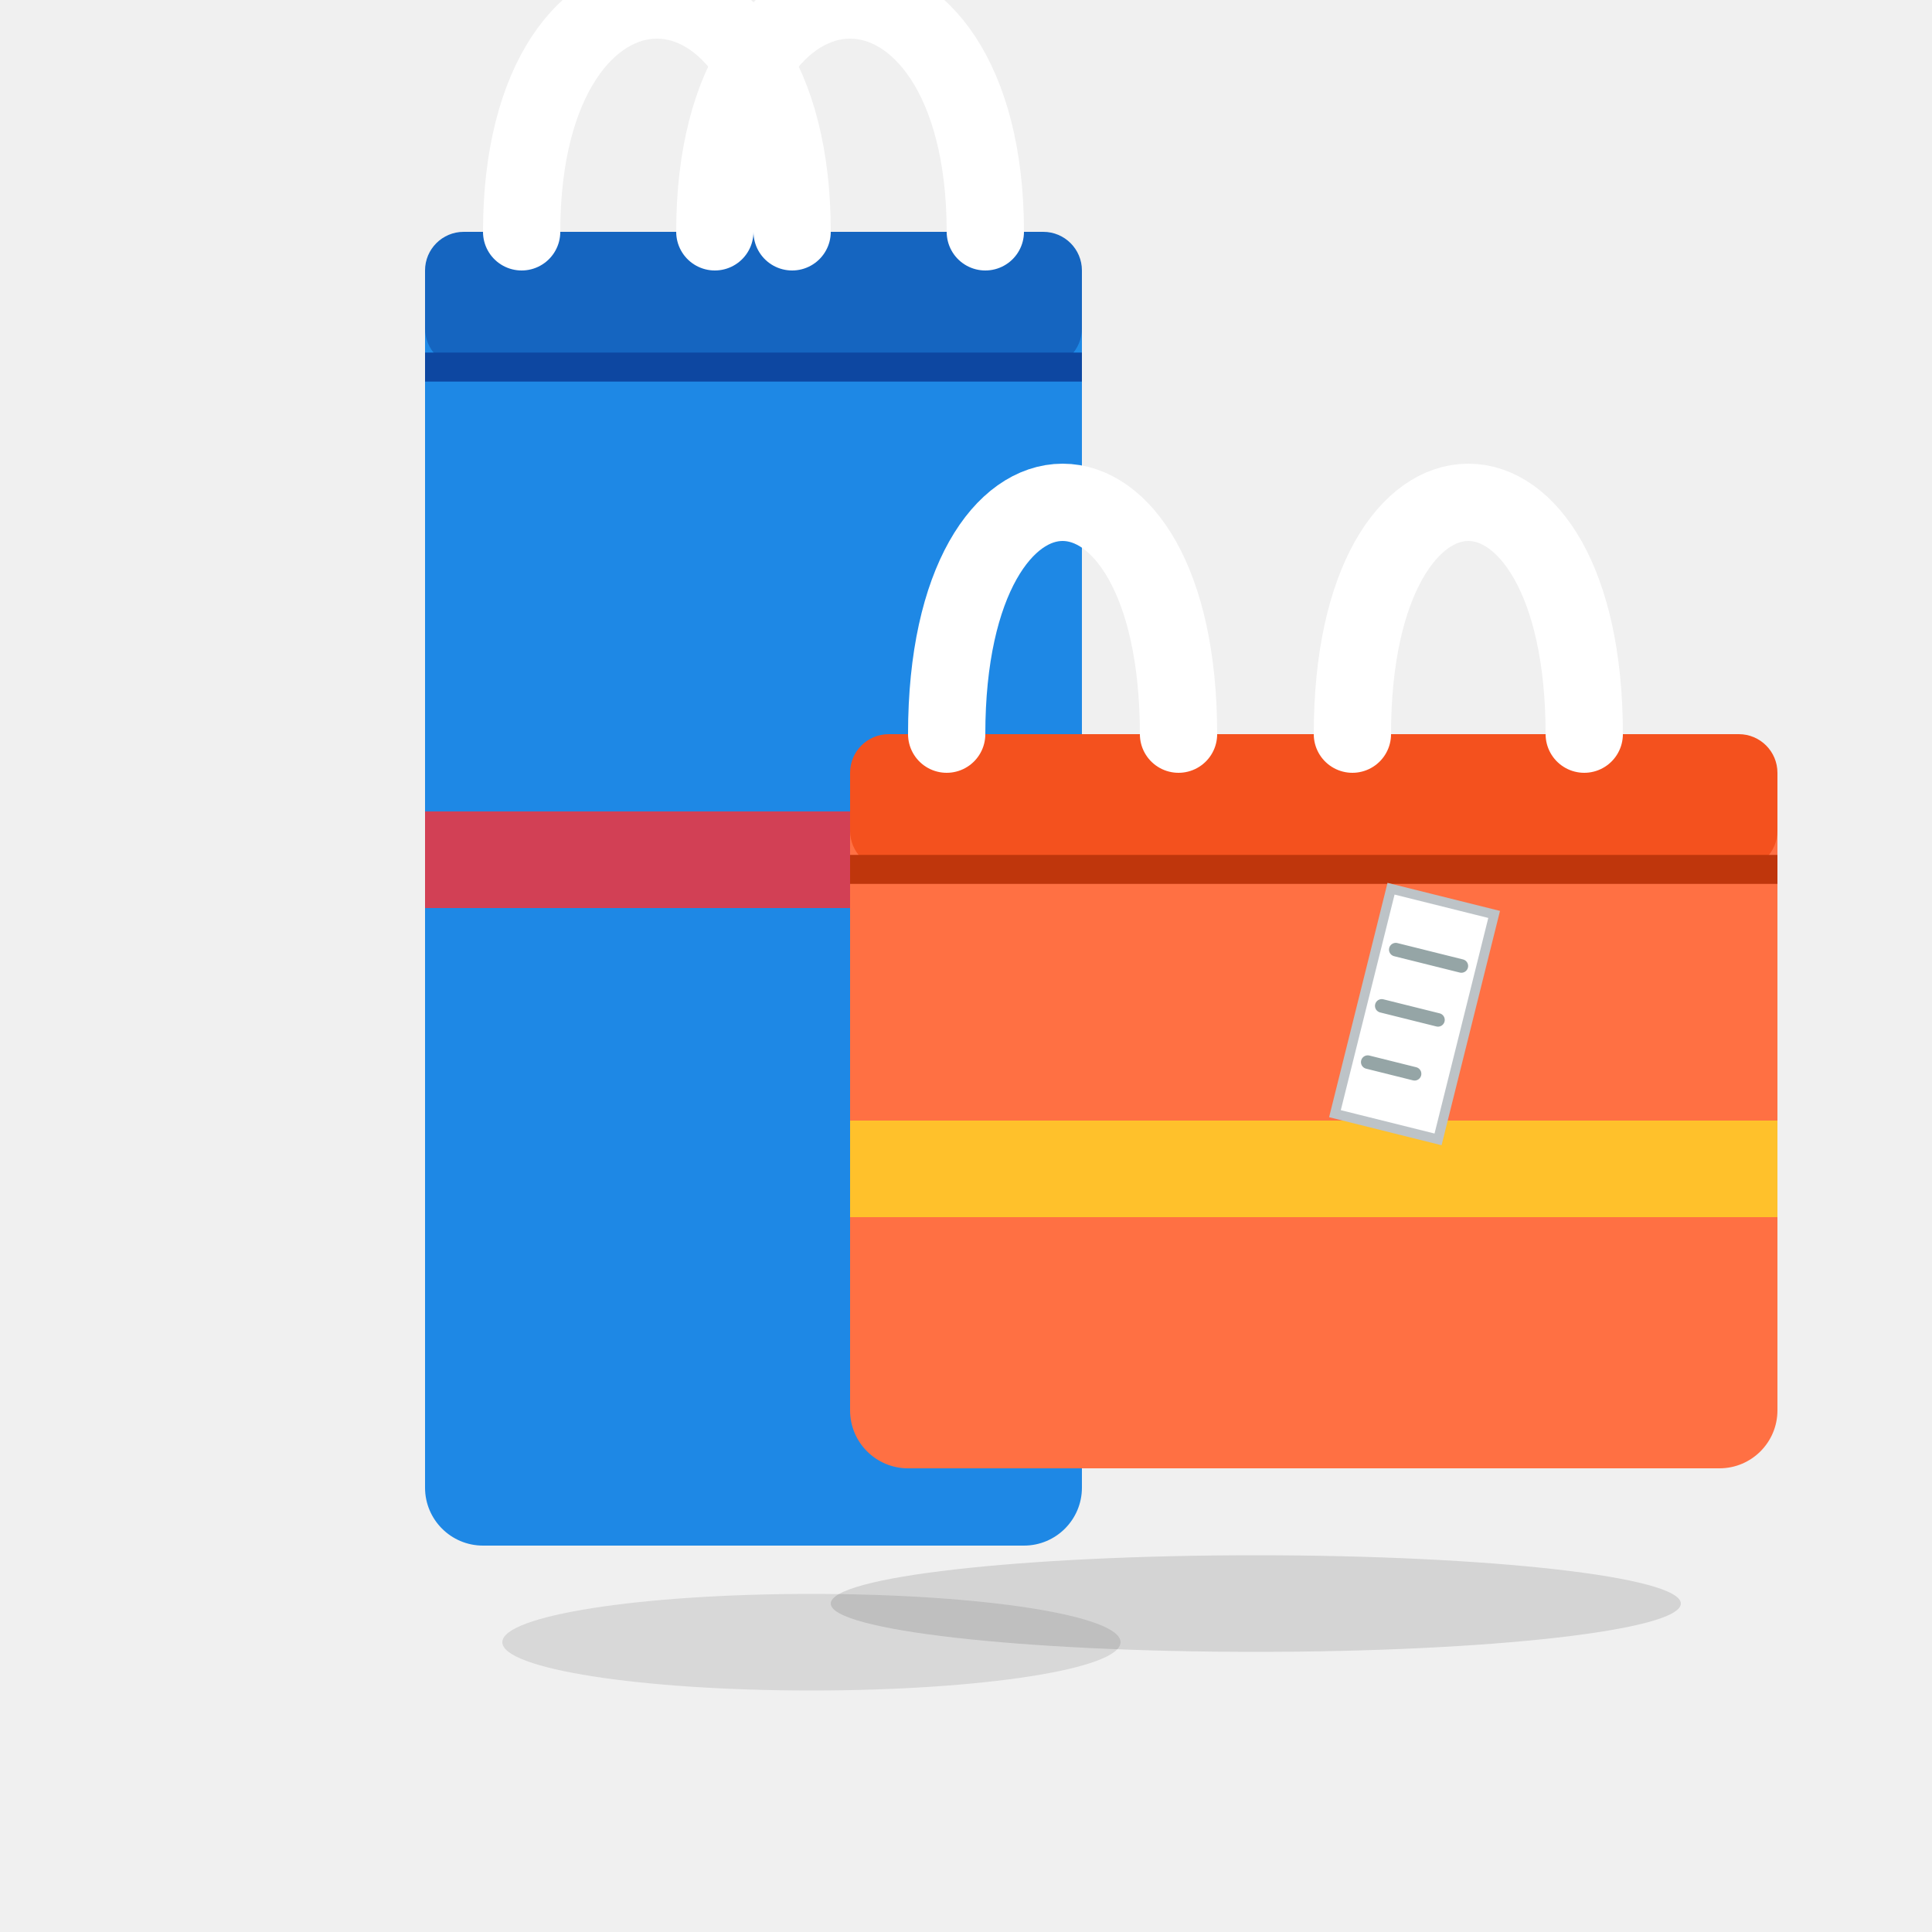
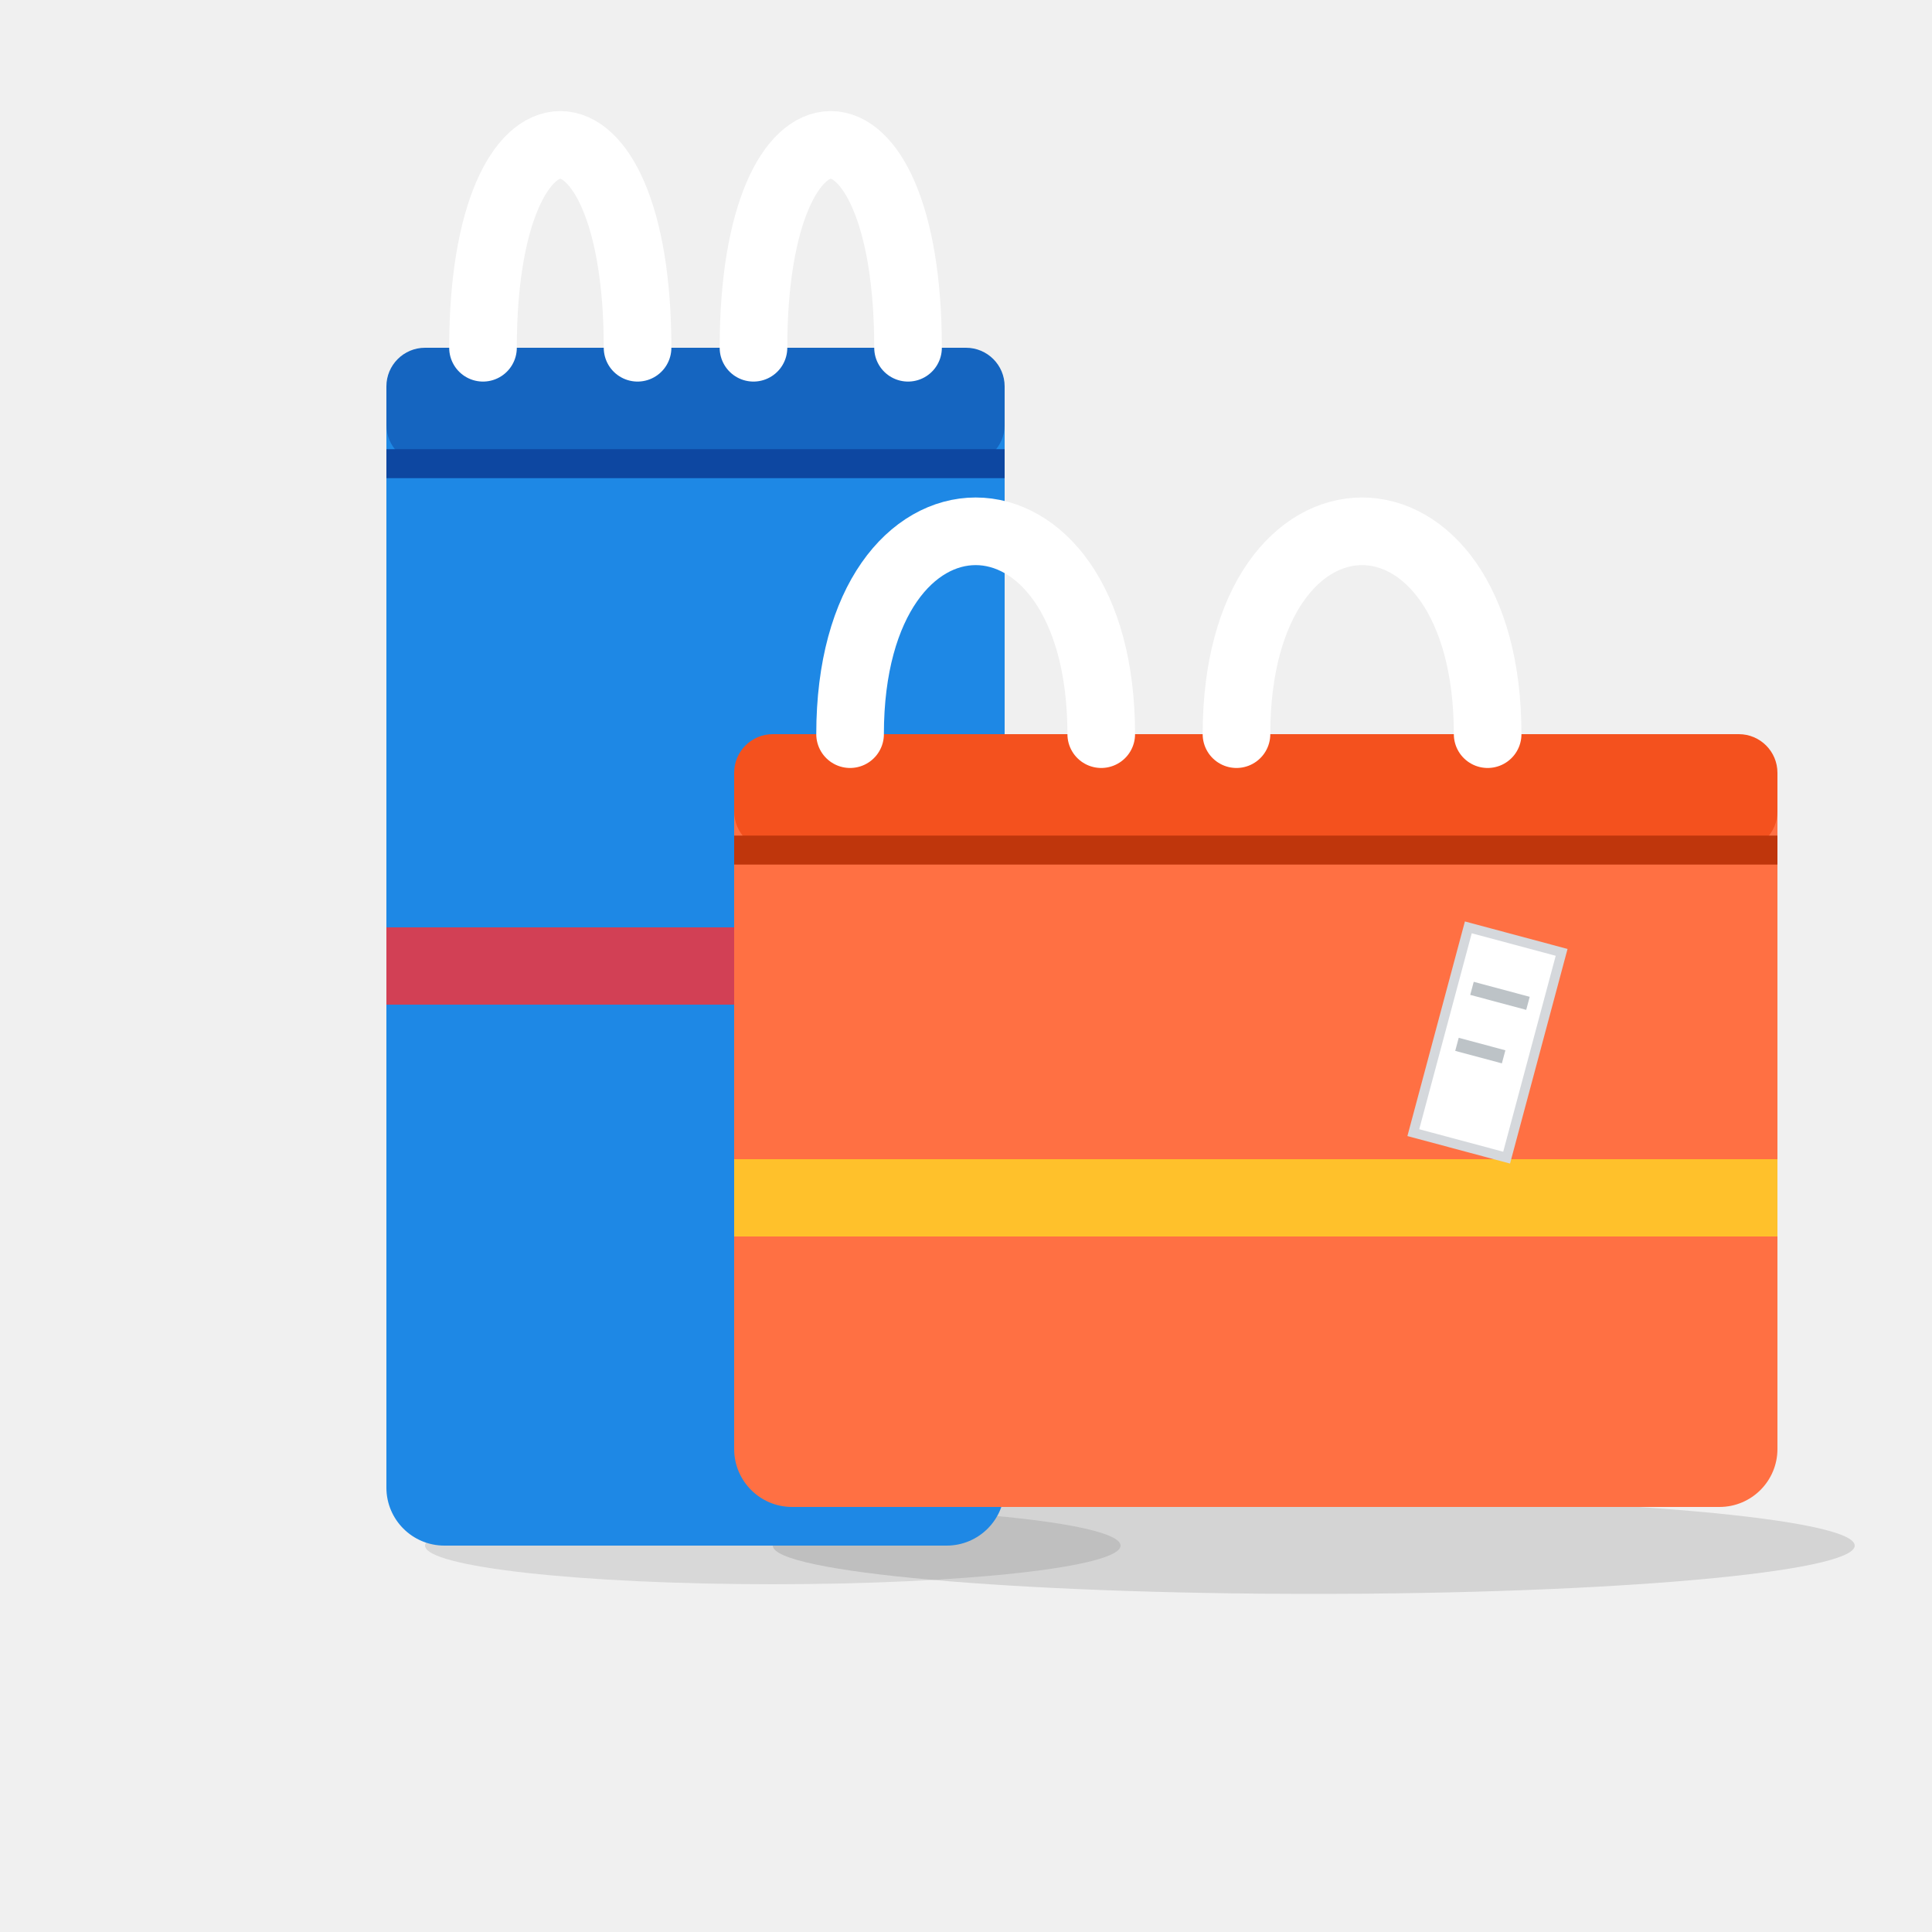
<svg xmlns="http://www.w3.org/2000/svg" viewBox="0 0 100 100" width="100" height="100">
-   <ellipse cx="42" cy="85" rx="16" ry="2.5" fill="rgba(0,0,0,0.1)" />
-   <ellipse cx="65" cy="83" rx="22" ry="2.5" fill="rgba(0,0,0,0.12)" />
+   <ellipse cx="40" cy="80" rx="18" ry="2" fill="rgba(0,0,0,0.1)" />
+   <ellipse cx="68" cy="80" rx="28" ry="2.5" fill="rgba(0,0,0,0.12)" />
  <g>
-     <rect x="22" y="12" width="34" height="68" rx="3" ry="3" fill="#1E88E5" />
-     <rect x="22" y="12" width="34" height="7" fill="#1565C0" rx="2" />
-     <line x1="22" y1="19" x2="56" y2="19" stroke="#0D47A1" stroke-width="1.5" />
-     <rect x="22" y="42" width="34" height="5" fill="#E63946" opacity="0.9" />
+     <rect x="20" y="18" width="32" height="62" rx="3" ry="3" fill="#1E88E5" />
+     <rect x="20" y="18" width="32" height="6" fill="#1565C0" rx="2" />
+     <line x1="20" y1="24" x2="52" y2="24" stroke="#0D47A1" stroke-width="1.5" />
+     <rect x="20" y="48" width="32" height="4" fill="#E63946" opacity="0.9" />
  </g>
-   <path d="M27 12 C27 -4, 41 -4, 41 12" fill="none" stroke="#FFFFFF" stroke-width="4" stroke-linecap="round" />
-   <path d="M37 12 C37 -4, 51 -4, 51 12" fill="none" stroke="#FFFFFF" stroke-width="4" stroke-linecap="round" />
+   <path d="M25 18 C25 4, 33 4, 33 18" fill="none" stroke="#FFFFFF" stroke-width="3.5" stroke-linecap="round" />
+   <path d="M39 18 C39 4, 47 4, 47 18" fill="none" stroke="#FFFFFF" stroke-width="3.5" stroke-linecap="round" />
  <g>
-     <rect x="44" y="38" width="48" height="38" rx="3" ry="3" fill="#FF7043" />
-     <rect x="44" y="38" width="48" height="7" fill="#F4511E" rx="2" />
-     <line x1="44" y1="45" x2="92" y2="45" stroke="#BF360C" stroke-width="1.5" />
-     <rect x="44" y="58" width="48" height="5" fill="#FFCA28" opacity="0.9" />
+     <rect x="38" y="38" width="54" height="40" rx="3" ry="3" fill="#FF7043" />
+     <rect x="38" y="38" width="54" height="6" fill="#F4511E" rx="2" />
+     <line x1="38" y1="44" x2="92" y2="44" stroke="#BF360C" stroke-width="1.5" />
+     <rect x="38" y="60" width="54" height="4" fill="#FFCA28" opacity="0.9" />
  </g>
-   <path d="M49 38 C49 22, 61 22, 61 38" fill="none" stroke="#FFFFFF" stroke-width="4" stroke-linecap="round" />
-   <path d="M70 38 C70 22, 82 22, 82 38" fill="none" stroke="#FFFFFF" stroke-width="4" stroke-linecap="round" />
-   <g transform="translate(72, 46) rotate(14)">
-     <rect x="0" y="0" width="5.5" height="12" fill="#FFFFFF" stroke="#BDC3C7" stroke-width="0.5" />
-     <line x1="1" y1="3" x2="4.5" y2="3" stroke="#95A5A6" stroke-width="0.7" stroke-linecap="round" />
-     <line x1="1" y1="6" x2="4" y2="6" stroke="#95A5A6" stroke-width="0.7" stroke-linecap="round" />
-     <line x1="1" y1="9" x2="3.5" y2="9" stroke="#95A5A6" stroke-width="0.7" stroke-linecap="round" />
+   <path d="M44 38 C44 24, 57 24, 57 38" fill="none" stroke="#FFFFFF" stroke-width="3.5" stroke-linecap="round" />
+   <path d="M64 38 C64 24, 77 24, 77 38" fill="none" stroke="#FFFFFF" stroke-width="3.5" stroke-linecap="round" />
+   <g transform="translate(76, 48) rotate(15)">
+     <rect x="0" y="0" width="5" height="11" fill="#FFFFFF" stroke="#D5D8DC" stroke-width="0.5" />
+     <line x1="1" y1="3" x2="4" y2="3" stroke="#BDC3C7" stroke-width="0.7" />
+     <line x1="1" y1="6" x2="3.5" y2="6" stroke="#BDC3C7" stroke-width="0.7" />
  </g>
</svg>
